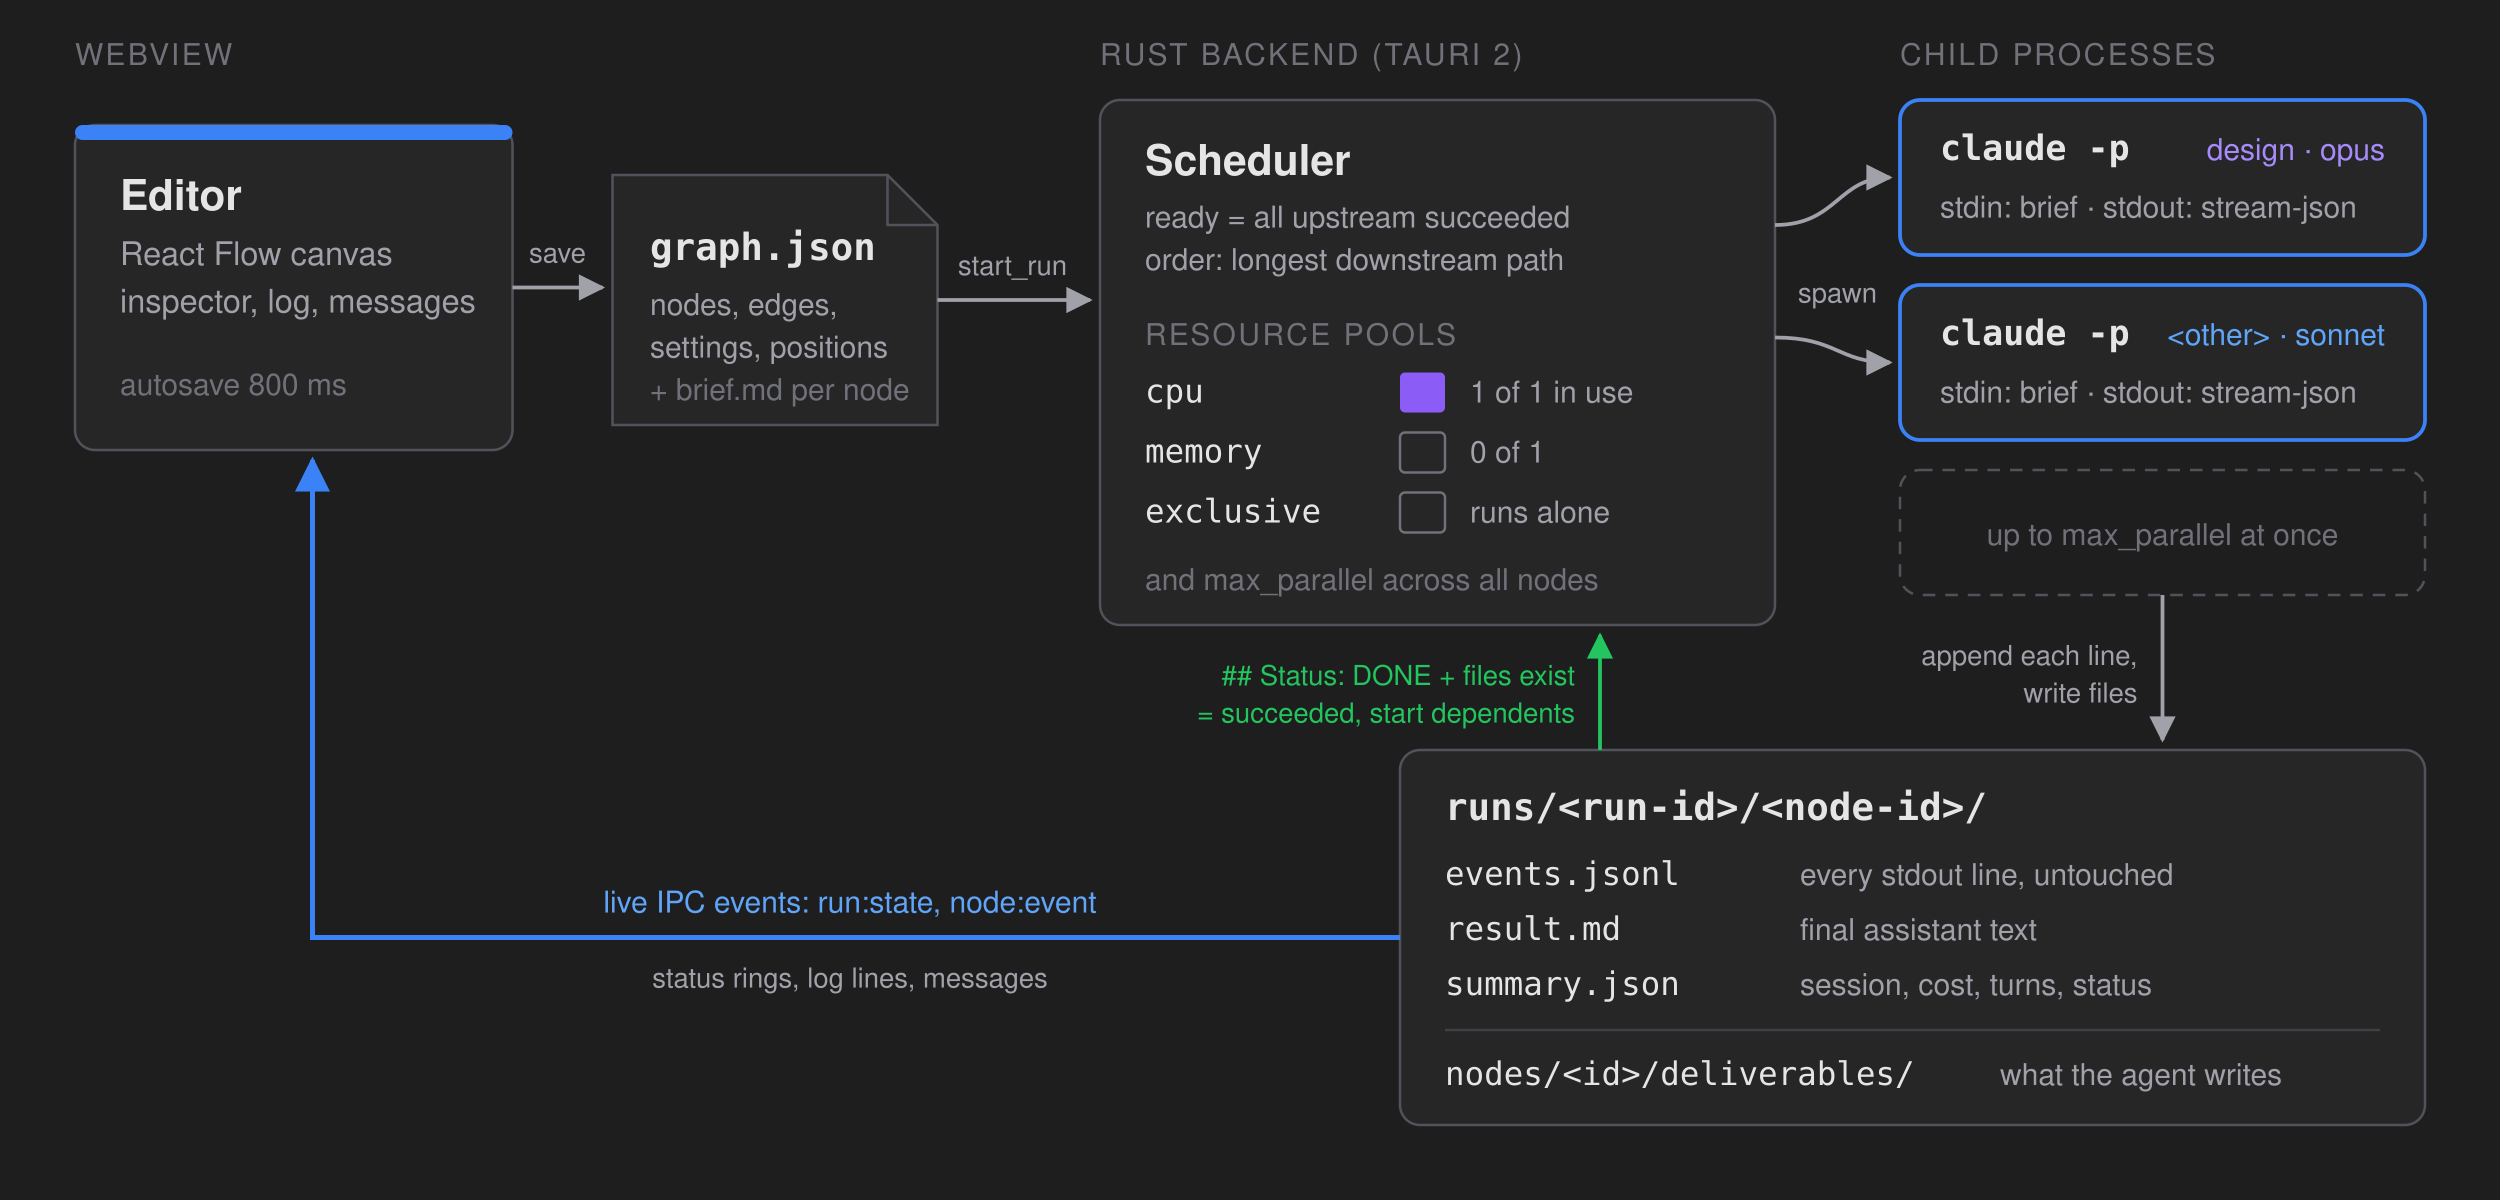
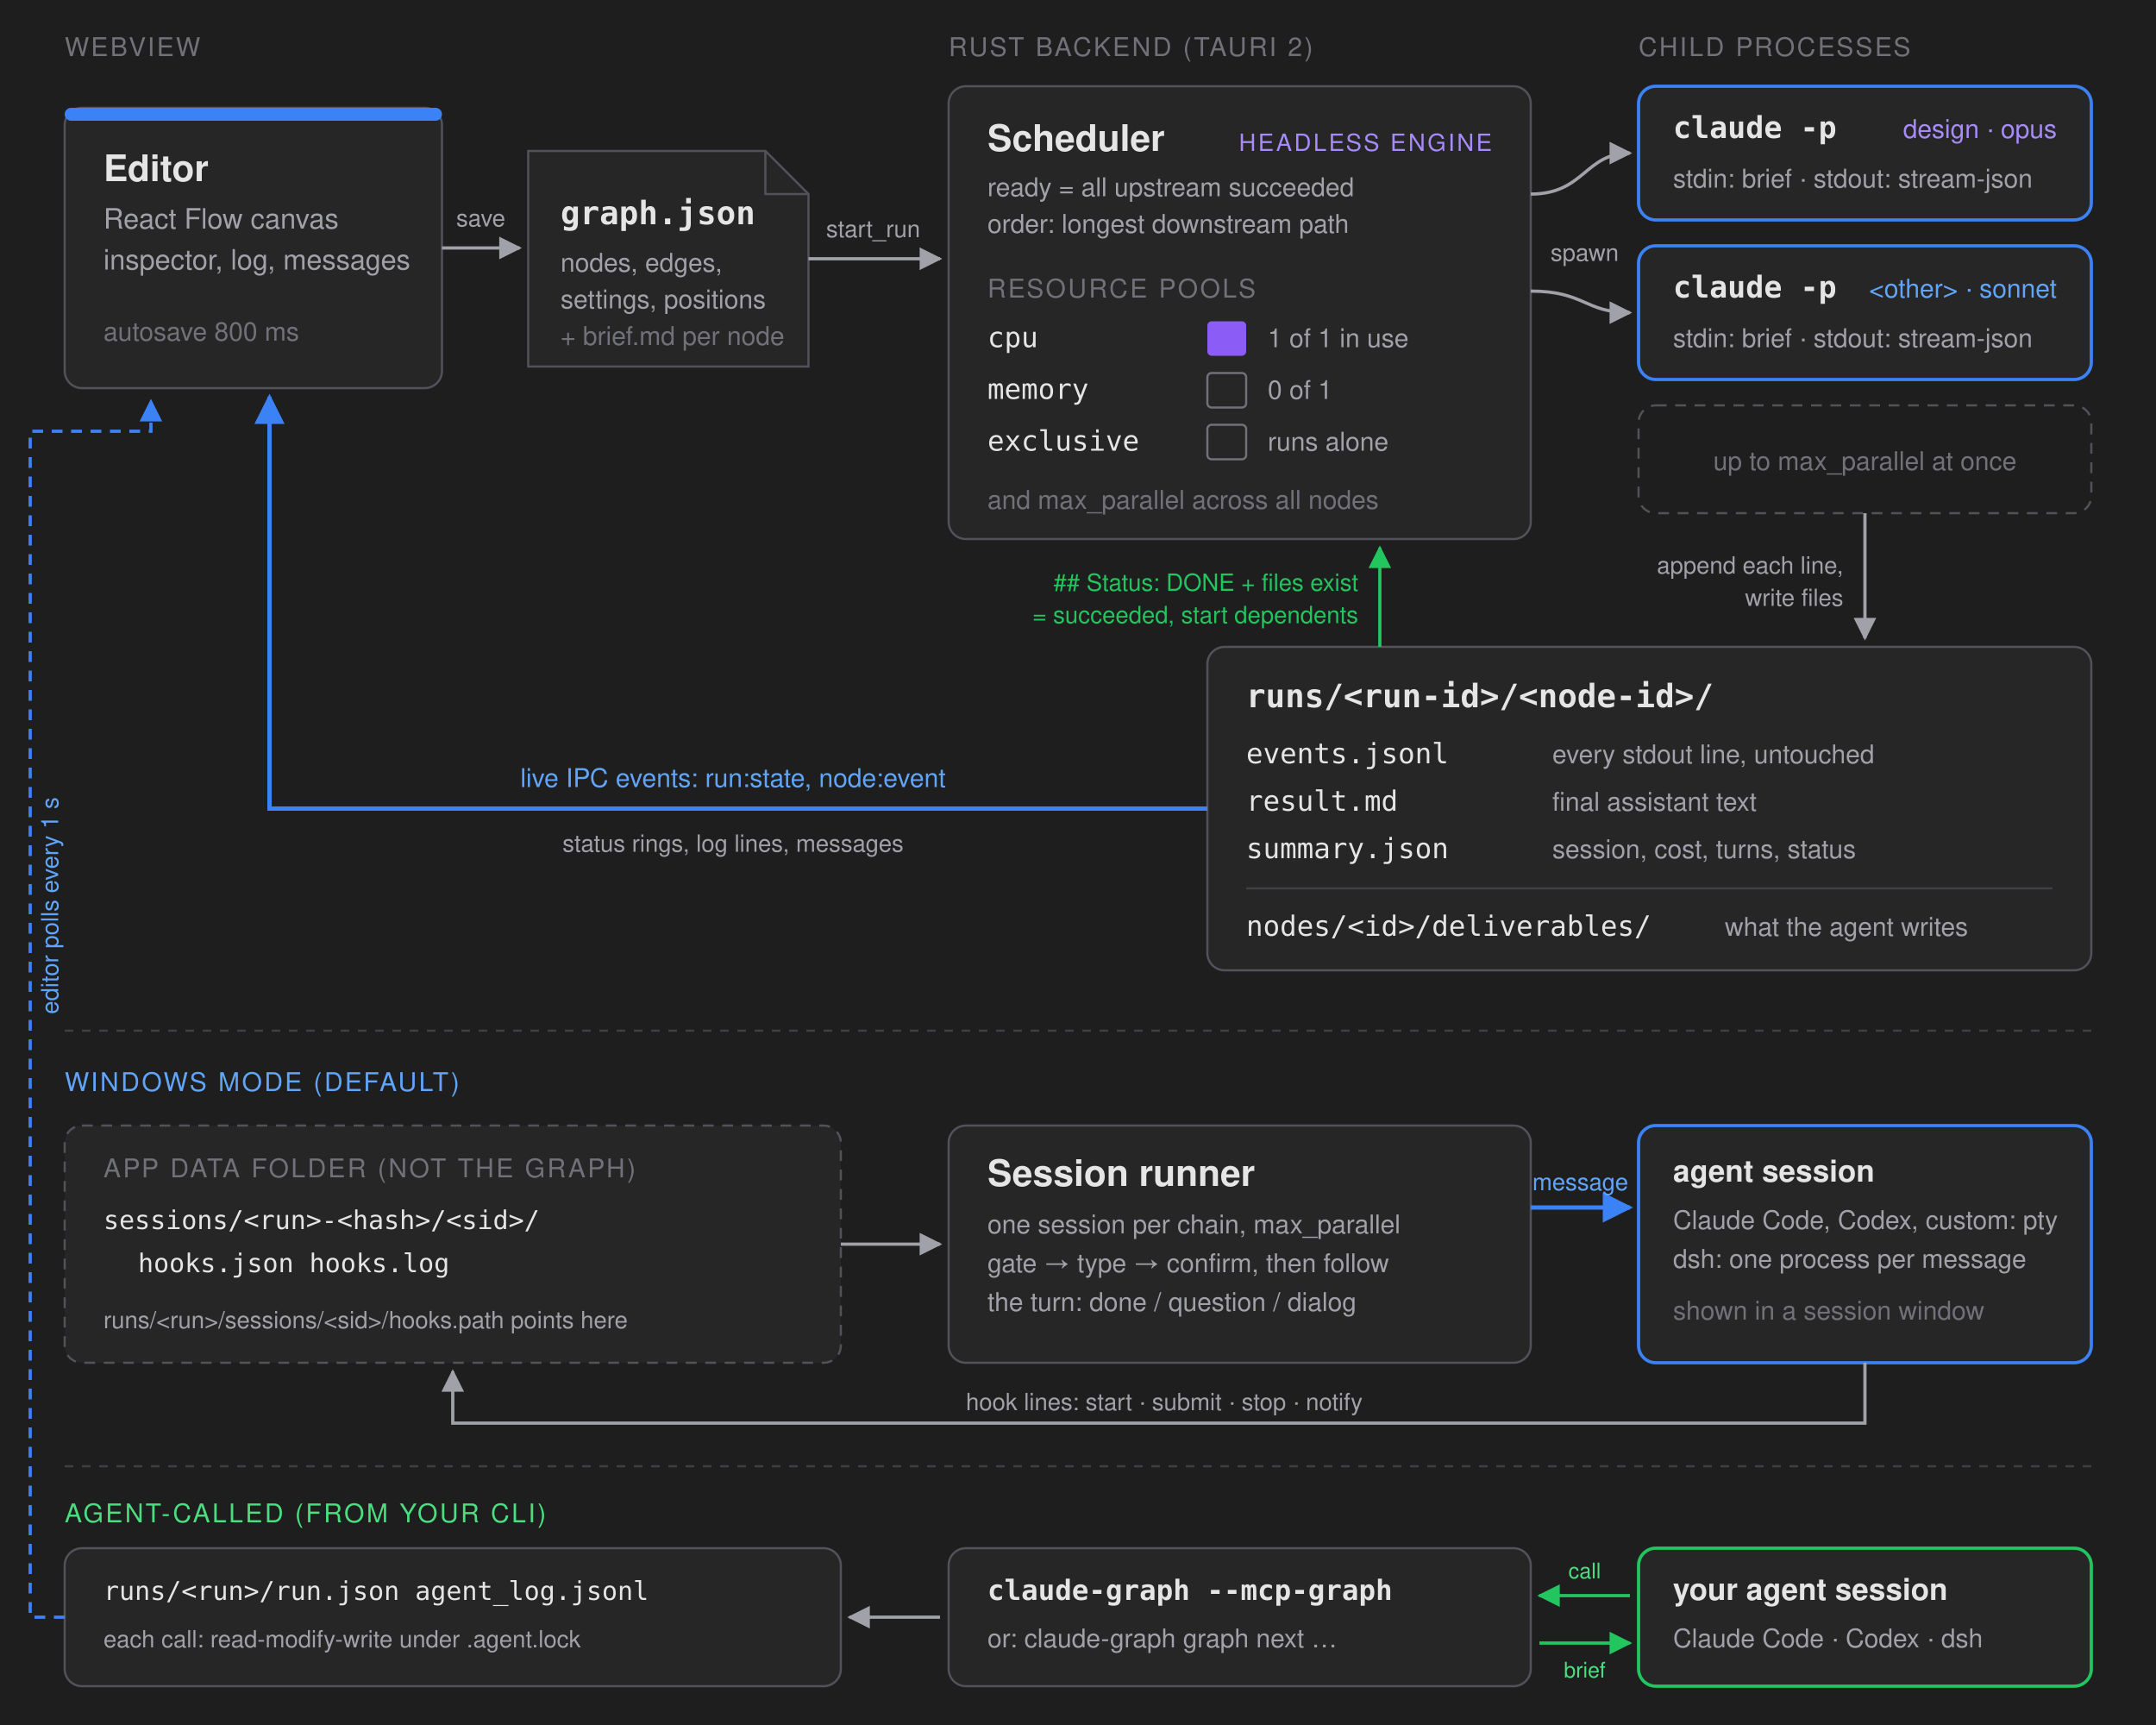
- <svg xmlns="http://www.w3.org/2000/svg" width="1000" height="480" viewBox="0 0 1000 480" role="img" aria-label="Architecture: the React Flow editor saves graph.json; on start_run the Rust scheduler reads it and admits ready nodes through resource pools (cpu 1, memory 1, exclusive); each admitted node becomes one claude -p process that gets its brief on stdin and streams JSON on stdout; every line lands in the run folder (events.jsonl, result.md, summary.json) and deliverables go to nodes/id/deliverables; the status check feeds the scheduler and parsed lines flow back to the editor as live run:state and node:event events.">
+ <svg xmlns="http://www.w3.org/2000/svg" width="1000" height="800" viewBox="0 0 1000 800" role="img" aria-label="Architecture in three lanes. Headless engine (advanced): the React Flow editor saves graph.json; on start_run the Rust scheduler admits ready nodes through resource pools (cpu 1, memory 1, exclusive); each admitted node becomes one claude -p process with its brief on stdin and stream-json on stdout; every line lands in the run folder and deliverables go to nodes/id/deliverables; live run:state and node:event events flow back to the editor. Windows mode (default): the session runner opens one agent session per chain in a pty with its own window, delivers each node's message, and learns about turns from hooks whose hooks.json and hooks.log live in the app data folder, outside the graph folder; runs/run/sessions/sid/hooks.path points there. Agent-called: your Claude Code, Codex or dsh session calls claude-graph --mcp-graph or the graph CLI; each call reads and writes runs/run/run.json under a lock; the open editor polls it once a second.">
  <defs>
    <marker id="ah" viewBox="0 0 10 10" refX="9" refY="5" markerWidth="7" markerHeight="7" orient="auto-start-reverse">
      <path d="M0 0 L10 5 L0 10 z" fill="#a1a1aa" />
    </marker>
    <marker id="ahb" viewBox="0 0 10 10" refX="9" refY="5" markerWidth="7" markerHeight="7" orient="auto-start-reverse">
      <path d="M0 0 L10 5 L0 10 z" fill="#3b82f6" />
    </marker>
    <marker id="ahg" viewBox="0 0 10 10" refX="9" refY="5" markerWidth="7" markerHeight="7" orient="auto-start-reverse">
      <path d="M0 0 L10 5 L0 10 z" fill="#22c55e" />
    </marker>
  </defs>
-   <rect width="1000" height="480" fill="#1e1e1e" />
+   <rect width="1000" height="800" fill="#1e1e1e" />
  <g font-family="Segoe UI, -apple-system, BlinkMacSystemFont, Helvetica, Arial, sans-serif" fill="#e5e5e5">
    <text x="30" y="26" font-size="12" fill="#71717a" letter-spacing="1">WEBVIEW</text>
    <text x="440" y="26" font-size="12" fill="#71717a" letter-spacing="1">RUST BACKEND (TAURI 2)</text>
    <text x="760" y="26" font-size="12" fill="#71717a" letter-spacing="1">CHILD PROCESSES</text>
    <rect x="30" y="50" width="175" height="130" rx="8" fill="#262626" stroke="#52525b" />
    <rect x="30" y="50" width="175" height="6" rx="3" fill="#3b82f6" />
    <text x="48" y="84" font-size="17" font-weight="700">Editor</text>
    <text x="48" y="106" font-size="13" fill="#a1a1aa">React Flow canvas</text>
    <text x="48" y="125" font-size="13" fill="#a1a1aa">inspector, log, messages</text>
    <text x="48" y="158" font-size="12" fill="#71717a">autosave 800 ms</text>
    <path d="M245 70 h110 l20 20 v80 h-130 z" fill="#262626" stroke="#52525b" />
    <path d="M355 70 v20 h20" fill="none" stroke="#52525b" />
    <text x="260" y="104" font-size="15" font-weight="700" font-family="Consolas, Menlo, monospace">graph.json</text>
    <text x="260" y="126" font-size="12" fill="#a1a1aa">nodes, edges,</text>
    <text x="260" y="143" font-size="12" fill="#a1a1aa">settings, positions</text>
    <text x="260" y="160" font-size="12" fill="#71717a">+ brief.md per node</text>
    <line x1="205" y1="115" x2="241" y2="115" stroke="#a1a1aa" stroke-width="1.5" marker-end="url(#ah)" />
    <text x="223" y="105" font-size="11" fill="#a1a1aa" text-anchor="middle">save</text>
    <rect x="440" y="40" width="270" height="210" rx="8" fill="#262626" stroke="#52525b" />
    <text x="458" y="70" font-size="17" font-weight="700">Scheduler</text>
+     <text x="692" y="70" font-size="11" fill="#a78bfa" text-anchor="end" letter-spacing="1">HEADLESS ENGINE</text>
    <text x="458" y="91" font-size="12" fill="#a1a1aa">ready = all upstream succeeded</text>
    <text x="458" y="108" font-size="12" fill="#a1a1aa">order: longest downstream path</text>
    <text x="458" y="138" font-size="12" fill="#71717a" letter-spacing="1">RESOURCE POOLS</text>
    <text x="458" y="161" font-size="13" font-family="Consolas, Menlo, monospace">cpu</text>
    <rect x="560" y="149" width="18" height="16" rx="2" fill="#8b5cf6" />
    <text x="588" y="161" font-size="12" fill="#a1a1aa">1 of 1 in use</text>
    <text x="458" y="185" font-size="13" font-family="Consolas, Menlo, monospace">memory</text>
    <rect x="560" y="173" width="18" height="16" rx="2" fill="none" stroke="#71717a" />
    <text x="588" y="185" font-size="12" fill="#a1a1aa">0 of 1</text>
    <text x="458" y="209" font-size="13" font-family="Consolas, Menlo, monospace">exclusive</text>
    <rect x="560" y="197" width="18" height="16" rx="2" fill="none" stroke="#71717a" />
    <text x="588" y="209" font-size="12" fill="#a1a1aa">runs alone</text>
    <text x="458" y="236" font-size="12" fill="#71717a">and max_parallel across all nodes</text>
    <path d="M375 120 L436 120" stroke="#a1a1aa" stroke-width="1.5" marker-end="url(#ah)" />
    <text x="405" y="110" font-size="11" fill="#a1a1aa" text-anchor="middle">start_run</text>
    <rect x="760" y="40" width="210" height="62" rx="8" fill="#262626" stroke="#3b82f6" stroke-width="1.5" />
    <text x="776" y="64" font-size="14" font-weight="700" font-family="Consolas, Menlo, monospace">claude -p</text>
    <text x="954" y="64" font-size="12" fill="#a78bfa" text-anchor="end">design · opus</text>
    <text x="776" y="87" font-size="12" fill="#a1a1aa">stdin: brief · stdout: stream-json</text>
    <rect x="760" y="114" width="210" height="62" rx="8" fill="#262626" stroke="#3b82f6" stroke-width="1.5" />
    <text x="776" y="138" font-size="14" font-weight="700" font-family="Consolas, Menlo, monospace">claude -p</text>
    <text x="954" y="138" font-size="12" fill="#60a5fa" text-anchor="end">&lt;other&gt; · sonnet</text>
    <text x="776" y="161" font-size="12" fill="#a1a1aa">stdin: brief · stdout: stream-json</text>
    <rect x="760" y="188" width="210" height="50" rx="8" fill="none" stroke="#52525b" stroke-dasharray="5 4" />
    <text x="865" y="218" font-size="12" fill="#71717a" text-anchor="middle">up to max_parallel at once</text>
    <path d="M710 90 C 735 90, 735 71, 756 71" fill="none" stroke="#a1a1aa" stroke-width="1.5" marker-end="url(#ah)" />
    <path d="M710 135 C 735 135, 735 145, 756 145" fill="none" stroke="#a1a1aa" stroke-width="1.5" marker-end="url(#ah)" />
    <text x="735" y="121" font-size="11" fill="#a1a1aa" text-anchor="middle">spawn</text>
    <rect x="560" y="300" width="410" height="150" rx="8" fill="#262626" stroke="#52525b" />
    <text x="578" y="328" font-size="15" font-weight="700" font-family="Consolas, Menlo, monospace">runs/&lt;run-id&gt;/&lt;node-id&gt;/</text>
    <text x="578" y="354" font-size="13" font-family="Consolas, Menlo, monospace">events.jsonl</text>
    <text x="720" y="354" font-size="12" fill="#a1a1aa">every stdout line, untouched</text>
    <text x="578" y="376" font-size="13" font-family="Consolas, Menlo, monospace">result.md</text>
    <text x="720" y="376" font-size="12" fill="#a1a1aa">final assistant text</text>
    <text x="578" y="398" font-size="13" font-family="Consolas, Menlo, monospace">summary.json</text>
    <text x="720" y="398" font-size="12" fill="#a1a1aa">session, cost, turns, status</text>
    <line x1="578" y1="412" x2="952" y2="412" stroke="#3f3f46" />
    <text x="578" y="434" font-size="13" font-family="Consolas, Menlo, monospace">nodes/&lt;id&gt;/deliverables/</text>
    <text x="800" y="434" font-size="12" fill="#a1a1aa">what the agent writes</text>
    <path d="M865 238 L865 296" stroke="#a1a1aa" stroke-width="1.5" marker-end="url(#ah)" />
    <text x="855" y="266" font-size="11" fill="#a1a1aa" text-anchor="end">append each line,</text>
    <text x="855" y="281" font-size="11" fill="#a1a1aa" text-anchor="end">write files</text>
    <path d="M640 300 L640 254" stroke="#22c55e" stroke-width="1.5" marker-end="url(#ahg)" />
    <text x="630" y="274" font-size="11" fill="#22c55e" text-anchor="end">## Status: DONE + files exist</text>
    <text x="630" y="289" font-size="11" fill="#22c55e" text-anchor="end">= succeeded, start dependents</text>
    <path d="M560 375 L125 375 L125 184" fill="none" stroke="#3b82f6" stroke-width="2" marker-end="url(#ahb)" />
    <text x="340" y="365" font-size="12" fill="#60a5fa" text-anchor="middle">live IPC events: run:state, node:event</text>
    <text x="340" y="395" font-size="11" fill="#a1a1aa" text-anchor="middle">status rings, log lines, messages</text>
+     <line x1="30" y1="478" x2="970" y2="478" stroke="#3f3f46" stroke-dasharray="4 4" />
+     <text x="30" y="506" font-size="12" fill="#60a5fa" letter-spacing="1">WINDOWS MODE (DEFAULT)</text>
+     <rect x="440" y="522" width="270" height="110" rx="8" fill="#262626" stroke="#52525b" />
+     <text x="458" y="550" font-size="17" font-weight="700">Session runner</text>
+     <text x="458" y="572" font-size="12" fill="#a1a1aa">one session per chain, max_parallel</text>
+     <text x="458" y="590" font-size="12" fill="#a1a1aa">gate → type → confirm, then follow</text>
+     <text x="458" y="608" font-size="12" fill="#a1a1aa">the turn: done / question / dialog</text>
+     <rect x="760" y="522" width="210" height="110" rx="8" fill="#262626" stroke="#3b82f6" stroke-width="1.5" />
+     <text x="776" y="548" font-size="14" font-weight="700">agent session</text>
+     <text x="776" y="570" font-size="12" fill="#a1a1aa">Claude Code, Codex, custom: pty</text>
+     <text x="776" y="588" font-size="12" fill="#a1a1aa">dsh: one process per message</text>
+     <text x="776" y="612" font-size="12" fill="#71717a">shown in a session window</text>
+     <path d="M710 560 L756 560" stroke="#3b82f6" stroke-width="2" marker-end="url(#ahb)" />
+     <text x="733" y="552" font-size="11" fill="#60a5fa" text-anchor="middle">message</text>
+     <rect x="30" y="522" width="360" height="110" rx="8" fill="#262626" stroke="#52525b" stroke-dasharray="5 4" />
+     <text x="48" y="546" font-size="12" fill="#71717a" letter-spacing="1">APP DATA FOLDER (NOT THE GRAPH)</text>
+     <text x="48" y="570" font-size="12" font-family="Consolas, Menlo, monospace">sessions/&lt;run&gt;-&lt;hash&gt;/&lt;sid&gt;/</text>
+     <text x="64" y="590" font-size="12" font-family="Consolas, Menlo, monospace">hooks.json  hooks.log</text>
+     <text x="48" y="616" font-size="11" fill="#a1a1aa">runs/&lt;run&gt;/sessions/&lt;sid&gt;/hooks.path points here</text>
+     <path d="M865 632 L865 660 L210 660 L210 636" fill="none" stroke="#a1a1aa" stroke-width="1.5" marker-end="url(#ah)" />
+     <text x="540" y="654" font-size="11" fill="#a1a1aa" text-anchor="middle">hook lines: start · submit · stop · notify</text>
+     <path d="M390 577 L436 577" stroke="#a1a1aa" stroke-width="1.5" marker-end="url(#ah)" />
+     <line x1="30" y1="680" x2="970" y2="680" stroke="#3f3f46" stroke-dasharray="4 4" />
+     <text x="30" y="706" font-size="12" fill="#4ade80" letter-spacing="1">AGENT-CALLED (FROM YOUR CLI)</text>
+     <rect x="760" y="718" width="210" height="64" rx="8" fill="#262626" stroke="#22c55e" stroke-width="1.5" />
+     <text x="776" y="742" font-size="14" font-weight="700">your agent session</text>
+     <text x="776" y="764" font-size="12" fill="#a1a1aa">Claude Code · Codex · dsh</text>
+     <rect x="440" y="718" width="270" height="64" rx="8" fill="#262626" stroke="#52525b" />
+     <text x="458" y="742" font-size="13" font-weight="700" font-family="Consolas, Menlo, monospace">claude-graph --mcp-graph</text>
+     <text x="458" y="764" font-size="12" fill="#a1a1aa">or: claude-graph graph next …</text>
+     <path d="M756 740 L714 740" stroke="#22c55e" stroke-width="1.5" marker-end="url(#ahg)" />
+     <path d="M714 762 L756 762" stroke="#22c55e" stroke-width="1.5" marker-end="url(#ahg)" />
+     <text x="735" y="732" font-size="10" fill="#4ade80" text-anchor="middle">call</text>
+     <text x="735" y="778" font-size="10" fill="#4ade80" text-anchor="middle">brief</text>
+     <rect x="30" y="718" width="360" height="64" rx="8" fill="#262626" stroke="#52525b" />
+     <text x="48" y="742" font-size="12" font-family="Consolas, Menlo, monospace">runs/&lt;run&gt;/run.json  agent_log.jsonl</text>
+     <text x="48" y="764" font-size="11" fill="#a1a1aa">each call: read-modify-write under .agent.lock</text>
+     <path d="M436 750 L394 750" stroke="#a1a1aa" stroke-width="1.5" marker-end="url(#ah)" />
+     <path d="M30 750 L14 750 L14 200 L70 200 L70 186" fill="none" stroke="#3b82f6" stroke-width="1.5" stroke-dasharray="5 4" marker-end="url(#ahb)" />
+     <text x="27" y="420" font-size="11" fill="#60a5fa" transform="rotate(-90 27 420)" text-anchor="middle">editor polls every 1 s</text>
  </g>
</svg>
